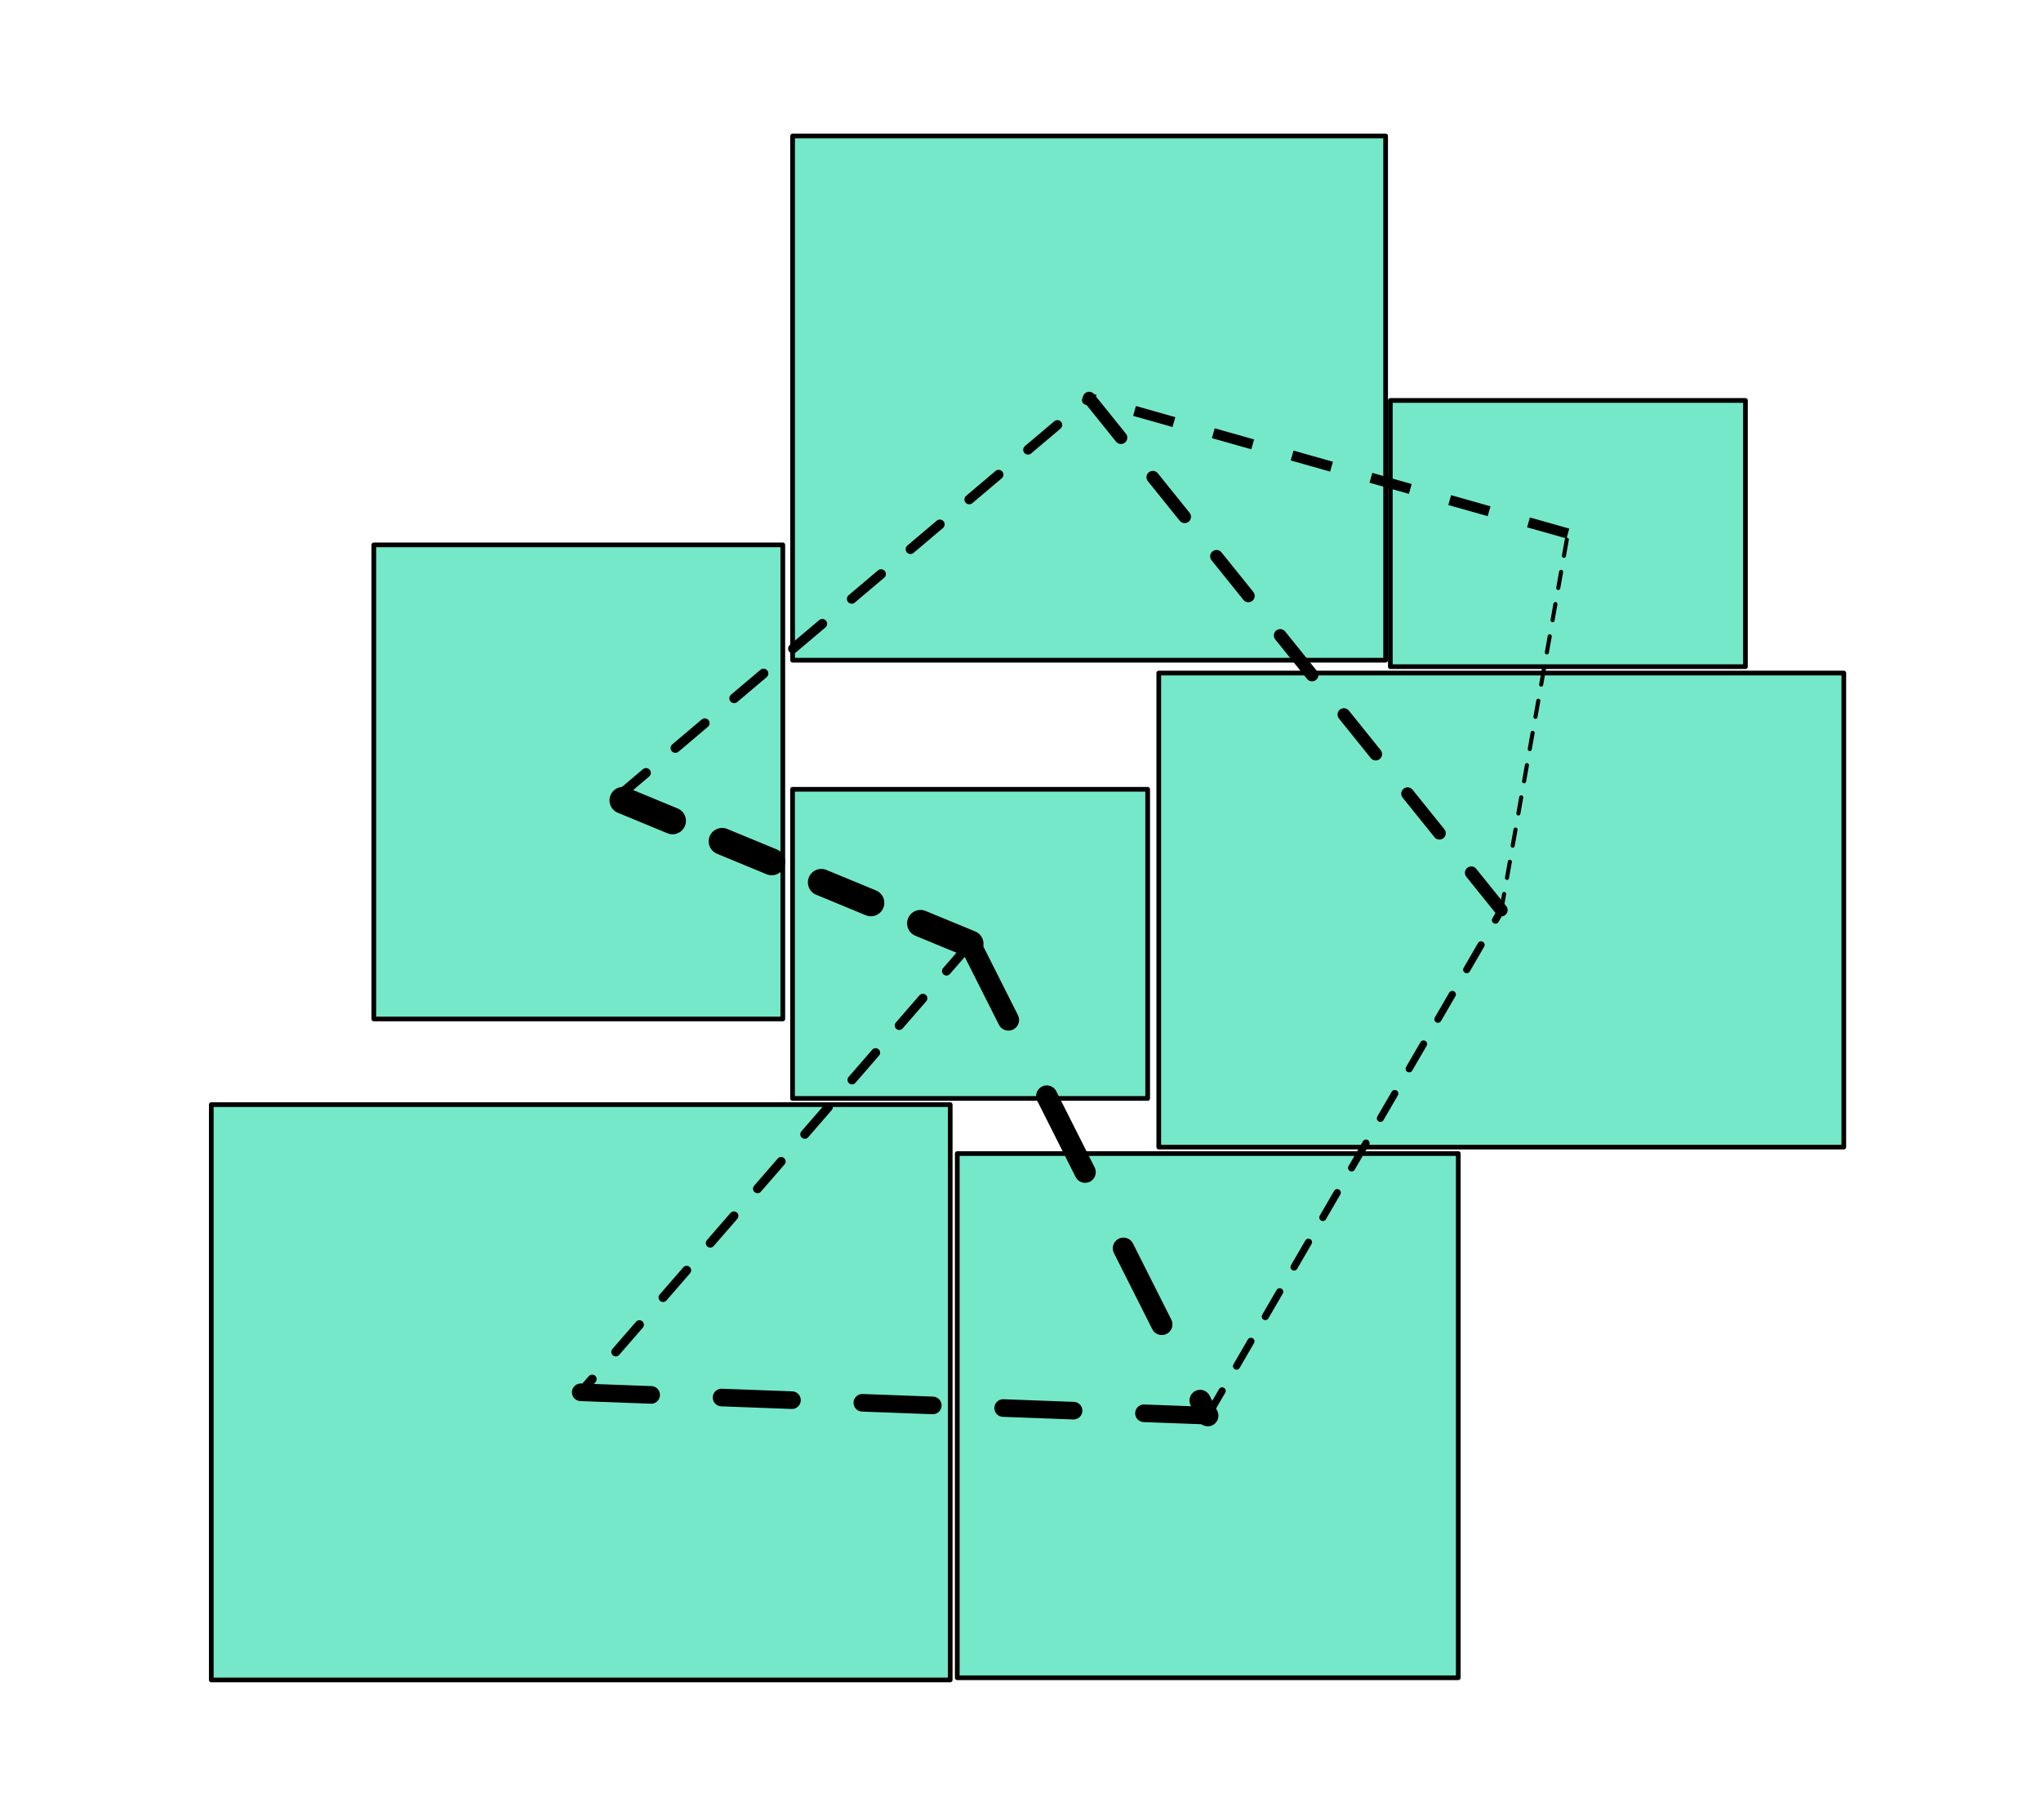
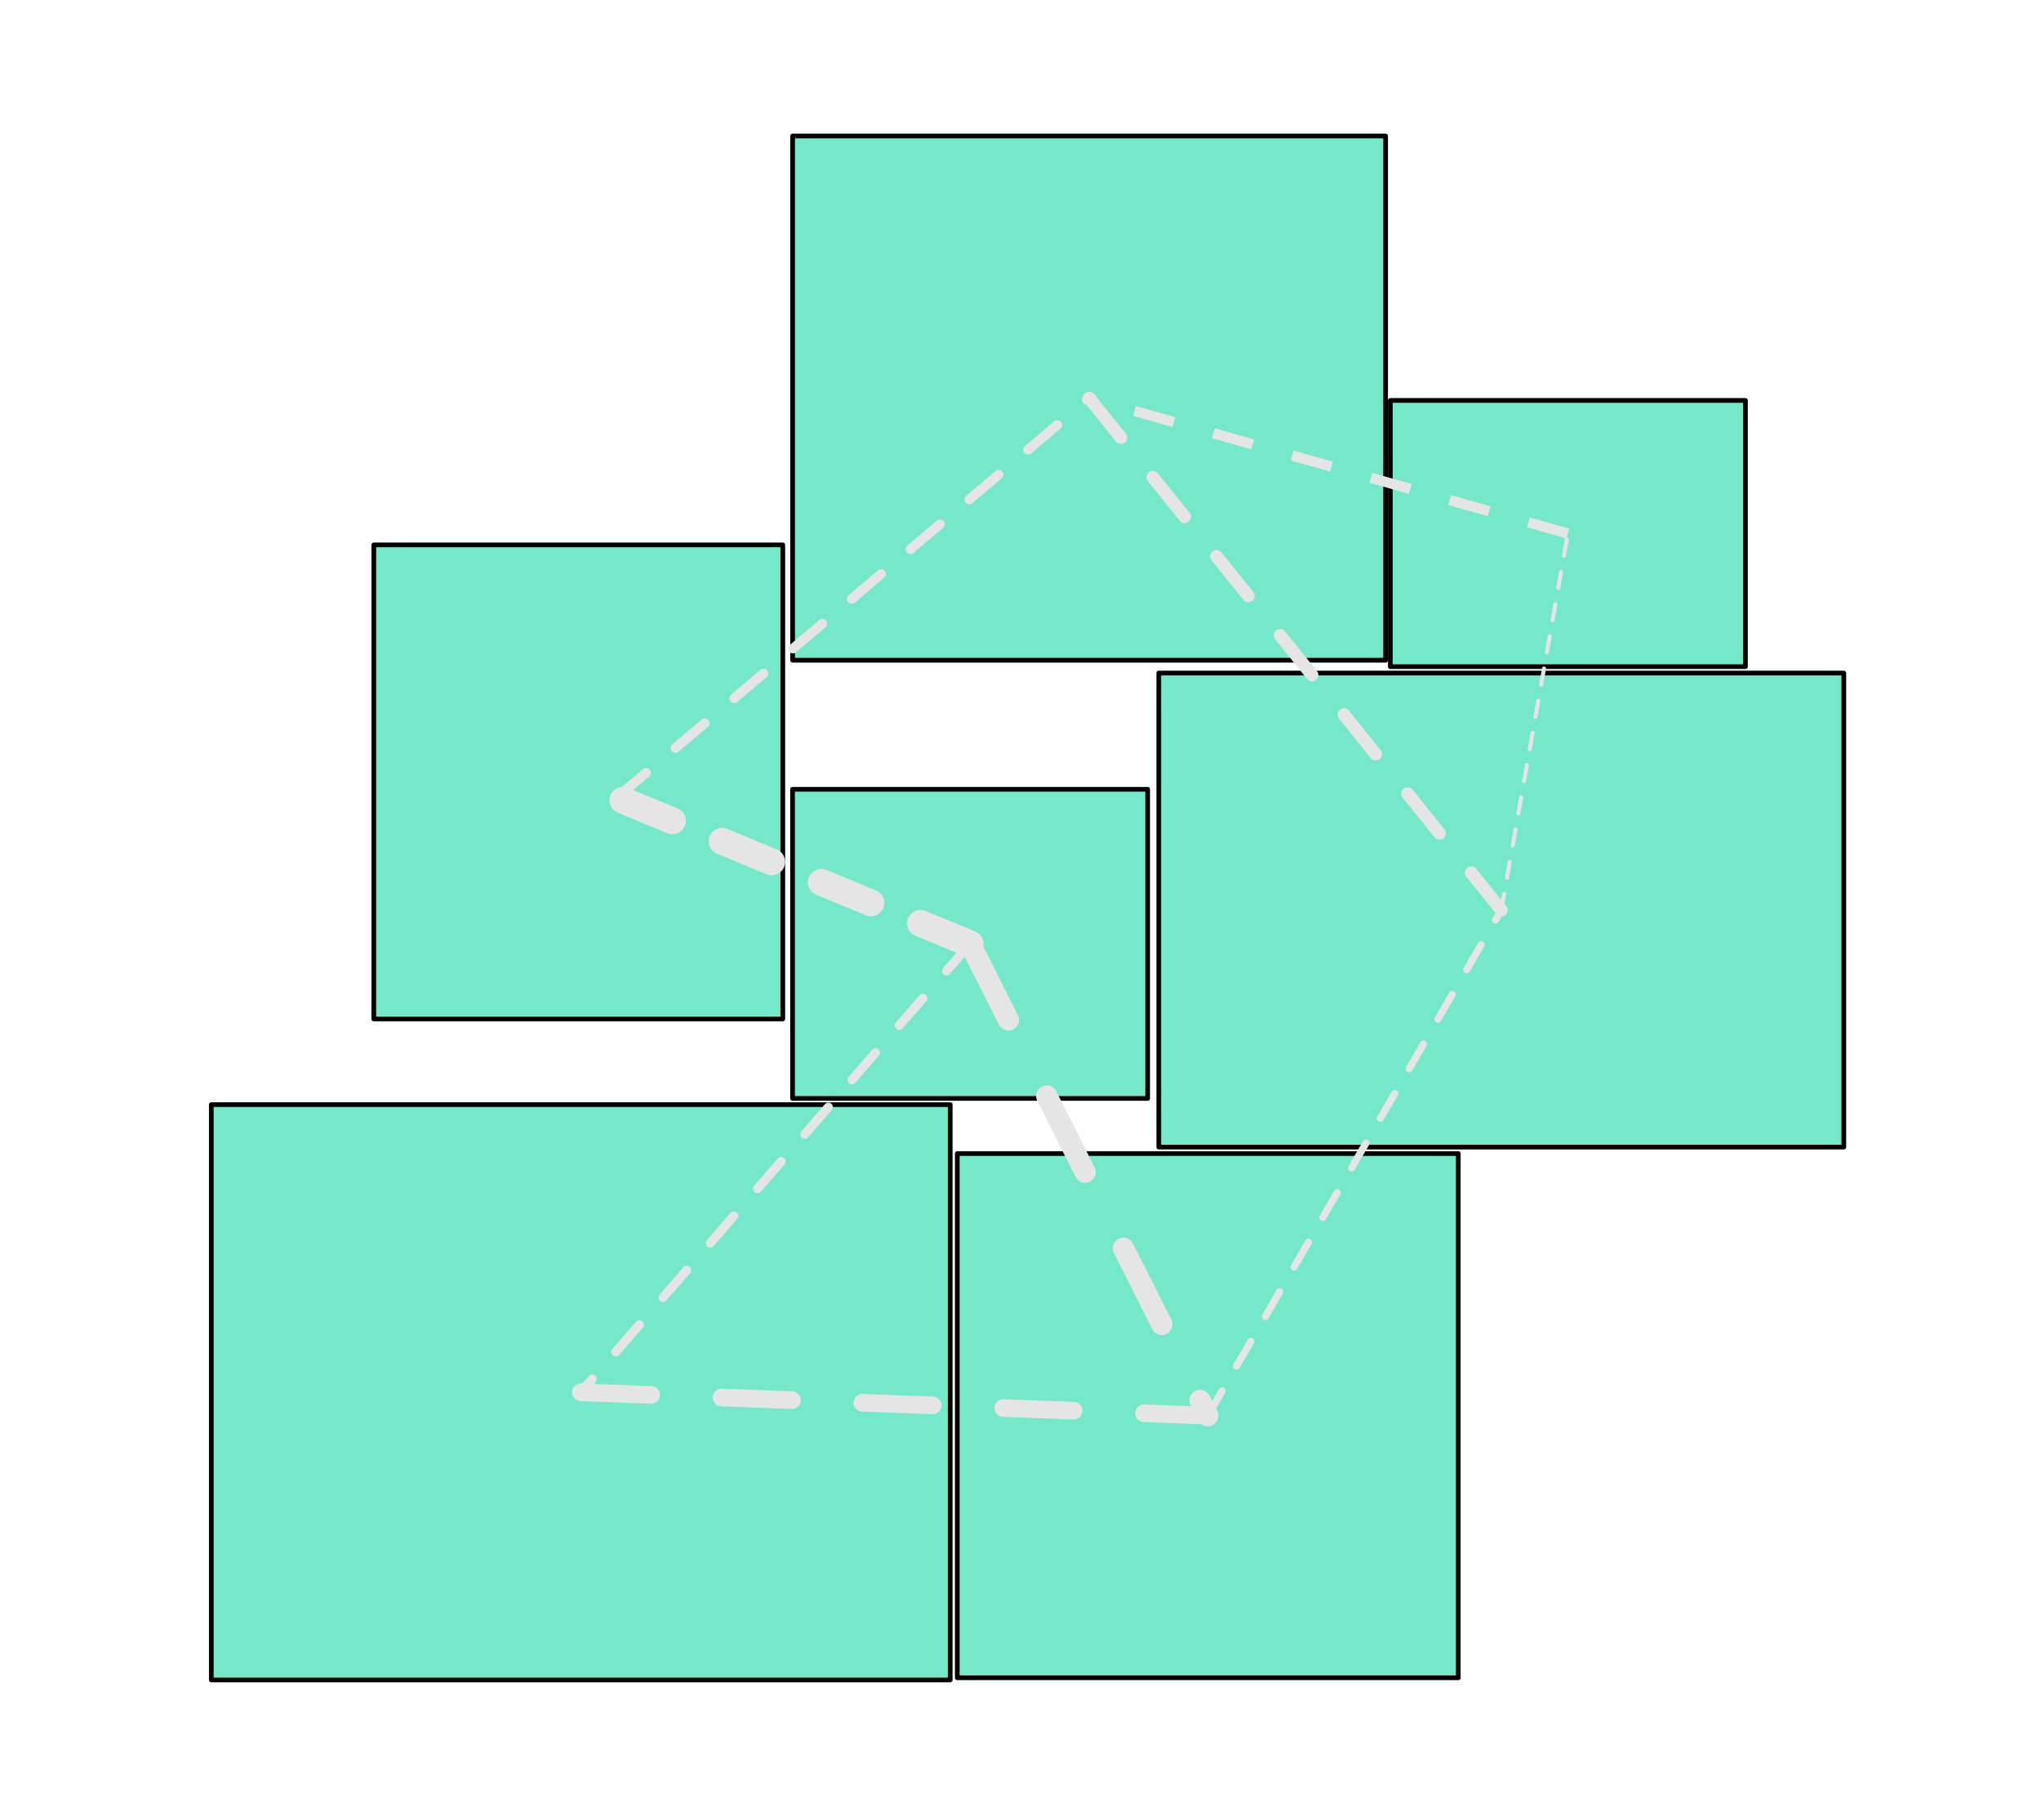
<svg xmlns="http://www.w3.org/2000/svg" width="332mm" height="296mm" viewBox="0 0 332 296" version="1.1" id="svg5">
  <defs id="defs2">
    <rect x="-396.864" y="120.357" width="93.549" height="78.204" id="rect961" />
    <rect x="-396.864" y="120.357" width="93.549" height="78.204" id="rect961-9" />
    <rect x="-396.864" y="120.357" width="93.549" height="78.204" id="rect961-7" />
    <rect x="-396.864" y="120.357" width="93.549" height="78.204" id="rect961-4" />
    <rect x="-396.864" y="120.357" width="93.549" height="78.204" id="rect961-0" />
    <rect x="-396.864" y="120.357" width="93.549" height="78.204" id="rect961-6" />
    <rect x="-396.864" y="120.357" width="93.549" height="78.204" id="rect961-06" />
    <rect x="-396.864" y="120.357" width="93.549" height="78.204" id="rect961-061" />
    <rect x="-396.864" y="120.357" width="93.549" height="78.204" id="rect961-47" />
    <rect x="-396.864" y="120.357" width="93.549" height="78.204" id="rect961-5" />
    <rect x="-396.864" y="120.357" width="93.549" height="78.204" id="rect961-78" />
    <rect x="-396.864" y="120.357" width="93.549" height="78.204" id="rect961-5-8" />
    <rect x="-396.864" y="120.357" width="93.549" height="78.204" id="rect961-4-3" />
    <rect x="-396.864" y="120.357" width="93.549" height="78.204" id="rect961-06-4" />
    <rect x="-396.864" y="120.357" width="93.549" height="78.204" id="rect2212" />
    <rect x="-396.864" y="120.357" width="93.549" height="78.204" id="rect2214" />
    <rect x="-396.864" y="120.357" width="93.549" height="78.204" id="rect2216" />
    <rect x="-396.864" y="120.357" width="93.549" height="78.204" id="rect2218" />
    <rect x="-396.864" y="120.357" width="93.549" height="78.204" id="rect961-6-6" />
    <rect x="-396.864" y="120.357" width="93.549" height="78.204" id="rect961-0-9" />
    <rect x="-396.864" y="120.357" width="93.549" height="78.204" id="rect961-47-6" />
    <rect x="-396.864" y="120.357" width="93.549" height="78.204" id="rect961-061-4" />
    <rect x="-396.864" y="120.357" width="93.549" height="78.204" id="rect961-9-5" />
  </defs>
  <g id="layer1">
    <rect style="fill:#73e7c8;fill-opacity:0.988;stroke:#000000;stroke-width:0.765;stroke-linejoin:round;stroke-miterlimit:10;stroke-dasharray:none" id="rect363" width="120.194" height="93.57" x="34.371" y="179.661" />
    <rect style="fill:#73e7c8;fill-opacity:0.988;stroke:#000000;stroke-width:0.765;stroke-linejoin:round;stroke-miterlimit:10;stroke-dasharray:none" id="rect1247" width="57.765" height="50.276" x="128.92" y="128.374" />
    <rect style="fill:#73e7c8;fill-opacity:0.988;stroke:#000000;stroke-width:0.765;stroke-linejoin:round;stroke-miterlimit:10;stroke-dasharray:none" id="rect1249" width="66.528" height="77.101" x="60.807" y="88.622" />
    <rect style="fill:#73e7c8;fill-opacity:0.988;stroke:#000000;stroke-width:0.765;stroke-linejoin:round;stroke-miterlimit:10;stroke-dasharray:none" id="rect1251" width="111.431" height="77.101" x="188.492" y="109.467" />
    <rect style="fill:#73e7c8;fill-opacity:0.988;stroke:#000000;stroke-width:0.765;stroke-linejoin:round;stroke-miterlimit:10;stroke-dasharray:none" id="rect1253" width="57.765" height="43.294" x="226.158" y="65.131" />
    <rect style="fill:#73e7c8;fill-opacity:0.988;stroke:#000000;stroke-width:0.765;stroke-linejoin:round;stroke-miterlimit:10;stroke-dasharray:none" id="rect1302" width="96.463" height="85.261" x="128.93" y="22.118" />
    <rect style="fill:#73e7c8;fill-opacity:0.988;stroke:#000000;stroke-width:0.765;stroke-linejoin:round;stroke-miterlimit:10;stroke-dasharray:none" id="rect1304" width="81.496" height="85.261" x="155.714" y="187.618" />
-     <path style="fill:none;stroke:#000000;stroke-width:1.565;stroke-linecap:round;stroke-linejoin:miter;stroke-dasharray:6.26, 6.26;stroke-dashoffset:0;stroke-opacity:1" d="m 100.303,129.748 76.858,-65" id="path272" />
-     <path style="fill:none;stroke:#000000;stroke-width:1.465;stroke-linecap:round;stroke-linejoin:miter;stroke-dasharray:5.86, 5.86;stroke-dashoffset:0;stroke-opacity:1" d="m 157.802,153.512 -63.334,72.934" id="path274" />
-     <path style="fill:none;stroke:#000000;stroke-width:1.165;stroke-linecap:round;stroke-linejoin:miter;stroke-dasharray:4.66, 4.66;stroke-dashoffset:0;stroke-opacity:1" d="m 196.462,230.249 47.746,-82.231" id="path276" />
-     <path style="fill:none;stroke:#000000;stroke-width:1.665;stroke-linecap:butt;stroke-linejoin:miter;stroke-dasharray:6.66, 6.66;stroke-dashoffset:0;stroke-opacity:1" d="M 255.041,86.777 177.162,64.748" id="path278" />
-     <path style="fill:none;stroke:#000000;stroke-width:4.365;stroke-linecap:round;stroke-linejoin:miter;stroke-dasharray:8.73, 8.73;stroke-dashoffset:0;stroke-opacity:1" d="M 157.802,153.512 94.071,127.172" id="path280" />
-     <path style="fill:none;stroke:#000000;stroke-width:2.865;stroke-linecap:round;stroke-linejoin:miter;stroke-dasharray:11.46, 11.46;stroke-dashoffset:0;stroke-opacity:1" d="m 94.468,226.446 101.993,3.803" id="path282" />
-     <path style="fill:none;stroke:#000000;stroke-width:0.665;stroke-linecap:round;stroke-linejoin:miter;stroke-dasharray:2.66, 2.66;stroke-dashoffset:0;stroke-opacity:1" d="M 244.208,148.018 255.04,86.777" id="path284" />
-     <path style="fill:none;stroke:#000000;stroke-width:3.465;stroke-linecap:round;stroke-linejoin:miter;stroke-dasharray:13.86, 13.86;stroke-dashoffset:0;stroke-opacity:1" d="m 157.802,153.512 38.66,76.737" id="path286" />
-     <path style="fill:none;stroke:#000000;stroke-width:2.065;stroke-linecap:round;stroke-linejoin:miter;stroke-dasharray:8.26, 8.26;stroke-dashoffset:0;stroke-opacity:1" d="m 177.162,64.748 67.046,83.27" id="path288" />
+     <path style="fill:none;stroke:#e5e5e5;stroke-width:1.565;stroke-linecap:round;stroke-linejoin:miter;stroke-dasharray:6.26, 6.26;stroke-dashoffset:0;stroke-opacity:1" d="m 100.303,129.748 76.858,-65" id="path272" />
+     <path style="fill:none;stroke:#e5e5e5;stroke-width:1.465;stroke-linecap:round;stroke-linejoin:miter;stroke-dasharray:5.86, 5.86;stroke-dashoffset:0;stroke-opacity:1" d="m 157.802,153.512 -63.334,72.934" id="path274" />
+     <path style="fill:none;stroke:#e5e5e5;stroke-width:1.165;stroke-linecap:round;stroke-linejoin:miter;stroke-dasharray:4.66, 4.66;stroke-dashoffset:0;stroke-opacity:1" d="m 196.462,230.249 47.746,-82.231" id="path276" />
+     <path style="fill:none;stroke:#e5e5e5;stroke-width:1.665;stroke-linecap:butt;stroke-linejoin:miter;stroke-dasharray:6.66, 6.66;stroke-dashoffset:0;stroke-opacity:1" d="M 255.041,86.777 177.162,64.748" id="path278" />
+     <path style="fill:none;stroke:#e5e5e5;stroke-width:4.365;stroke-linecap:round;stroke-linejoin:miter;stroke-dasharray:8.73, 8.73;stroke-dashoffset:0;stroke-opacity:1" d="M 157.802,153.512 94.071,127.172" id="path280" />
+     <path style="fill:none;stroke:#e5e5e5;stroke-width:2.865;stroke-linecap:round;stroke-linejoin:miter;stroke-dasharray:11.46, 11.46;stroke-dashoffset:0;stroke-opacity:1" d="m 94.468,226.446 101.993,3.803" id="path282" />
+     <path style="fill:none;stroke:#e5e5e5;stroke-width:0.665;stroke-linecap:round;stroke-linejoin:miter;stroke-dasharray:2.66, 2.66;stroke-dashoffset:0;stroke-opacity:1" d="M 244.208,148.018 255.04,86.777" id="path284" />
+     <path style="fill:none;stroke:#e5e5e5;stroke-width:3.465;stroke-linecap:round;stroke-linejoin:miter;stroke-dasharray:13.86, 13.86;stroke-dashoffset:0;stroke-opacity:1" d="m 157.802,153.512 38.66,76.737" id="path286" />
+     <path style="fill:none;stroke:#e5e5e5;stroke-width:2.065;stroke-linecap:round;stroke-linejoin:miter;stroke-dasharray:8.26, 8.26;stroke-dashoffset:0;stroke-opacity:1" d="m 177.162,64.748 67.046,83.27" id="path288" />
  </g>
</svg>
